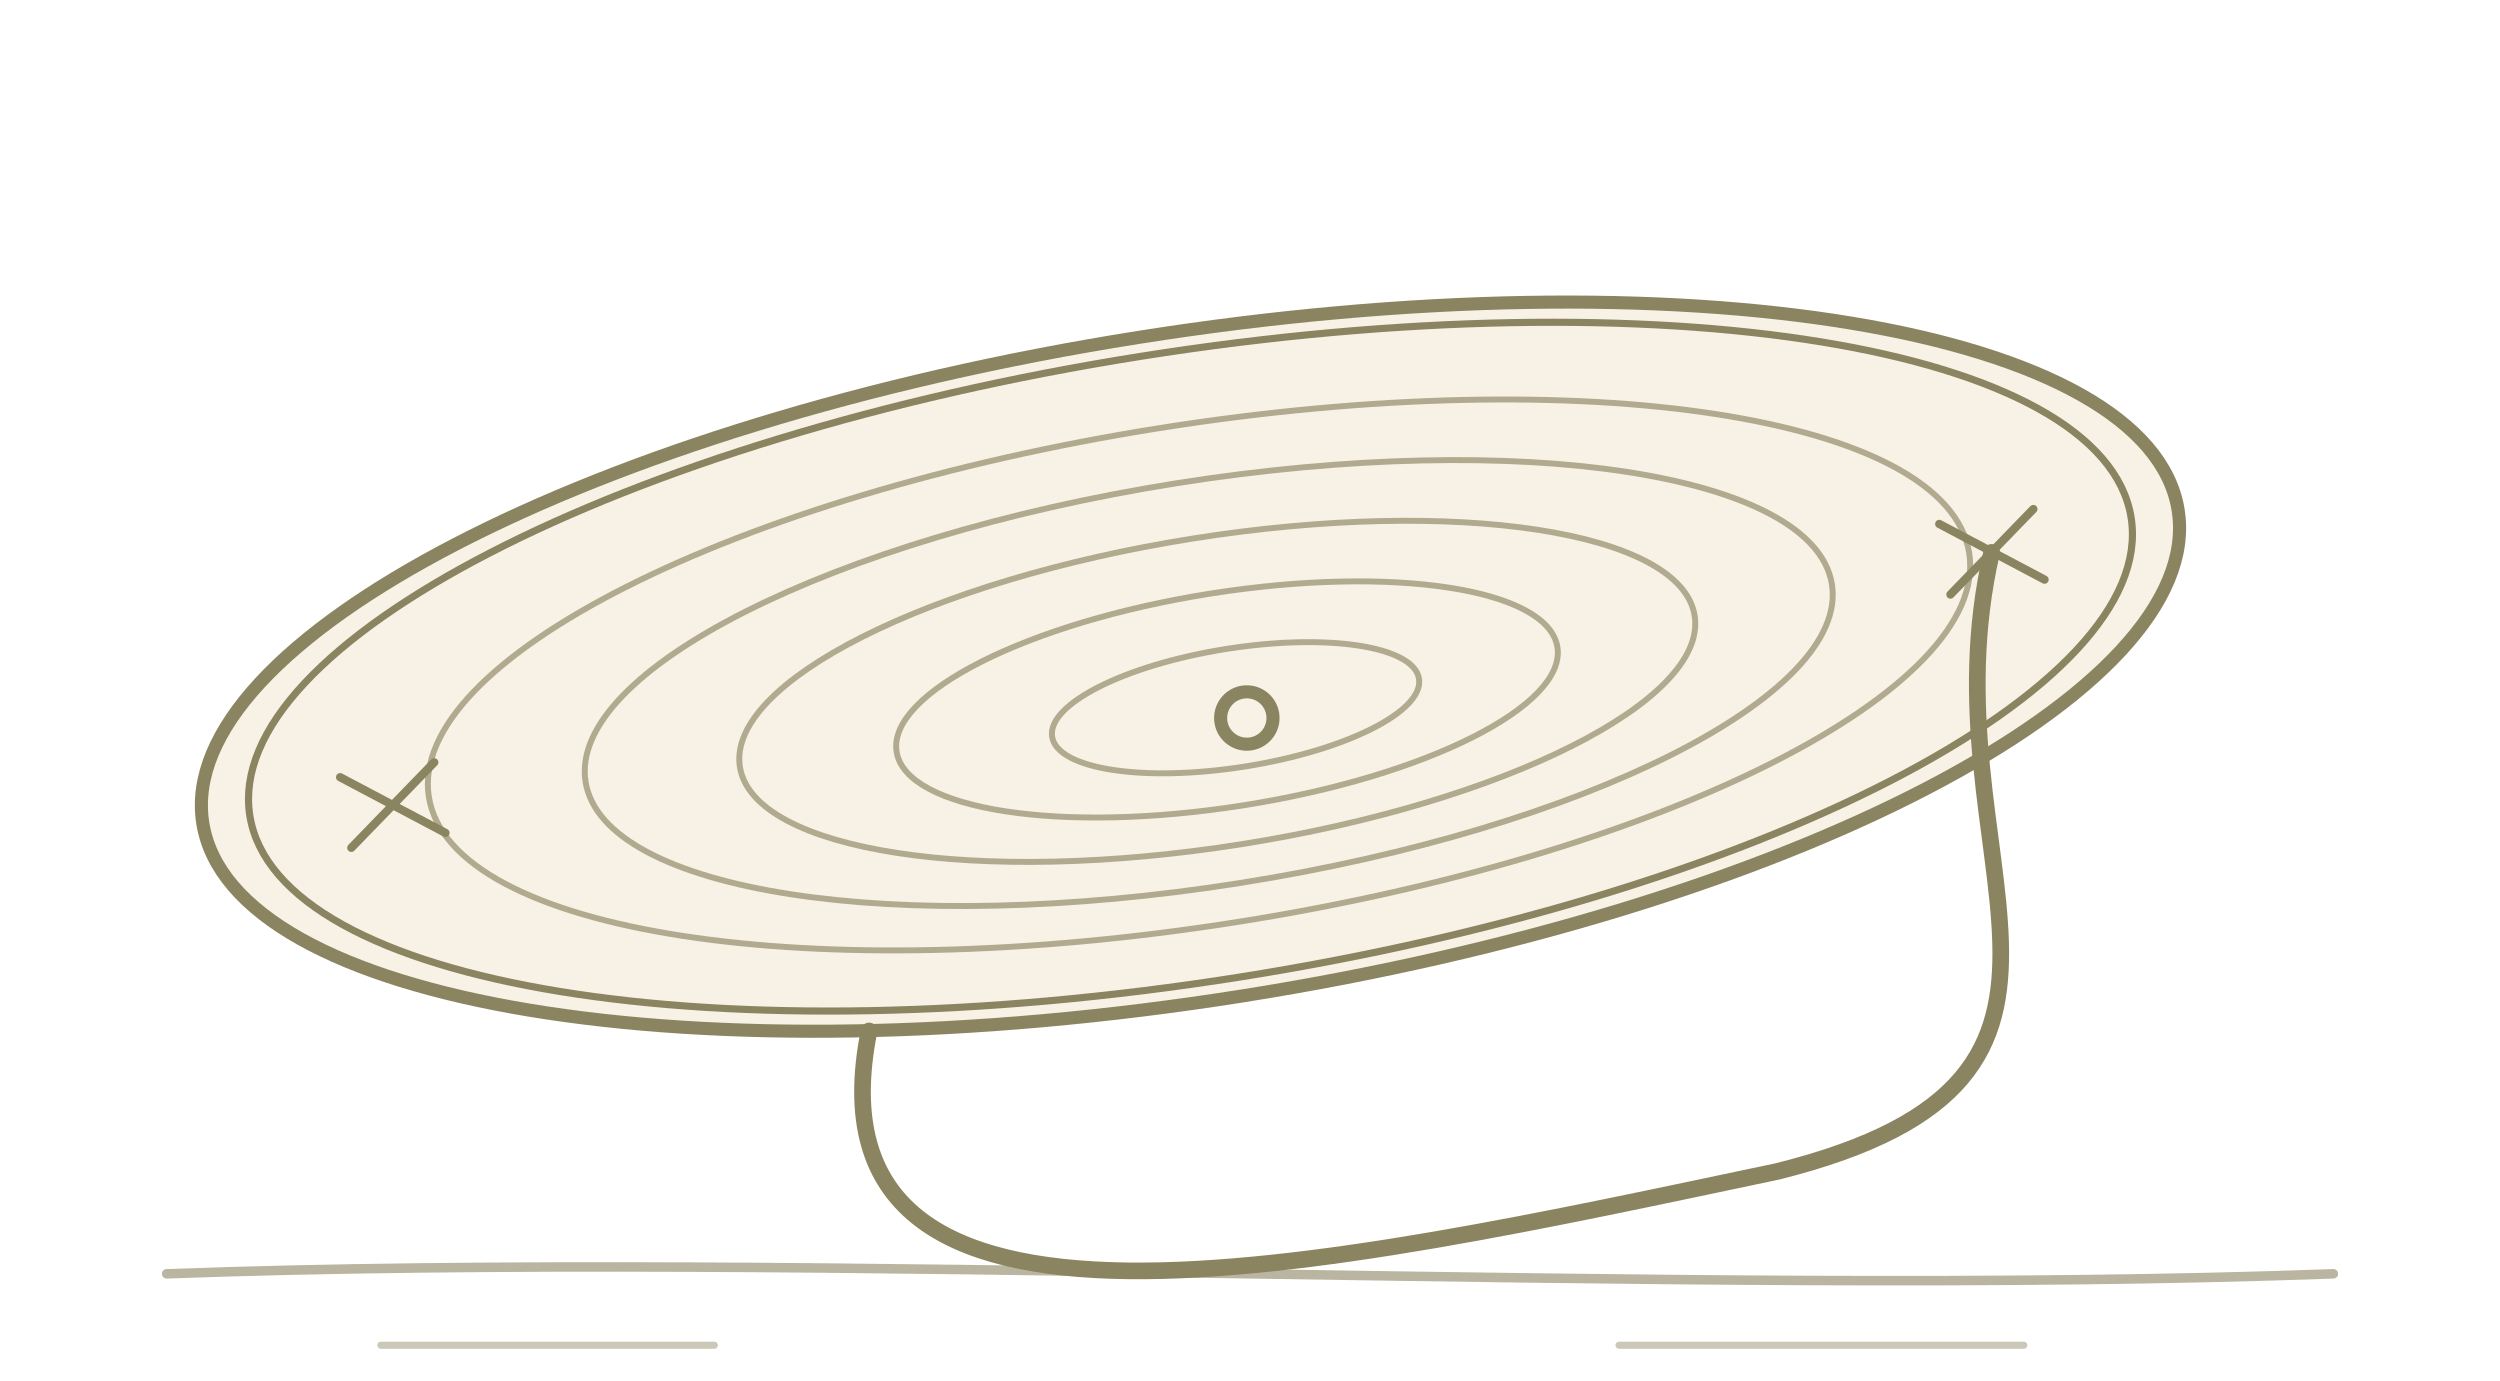
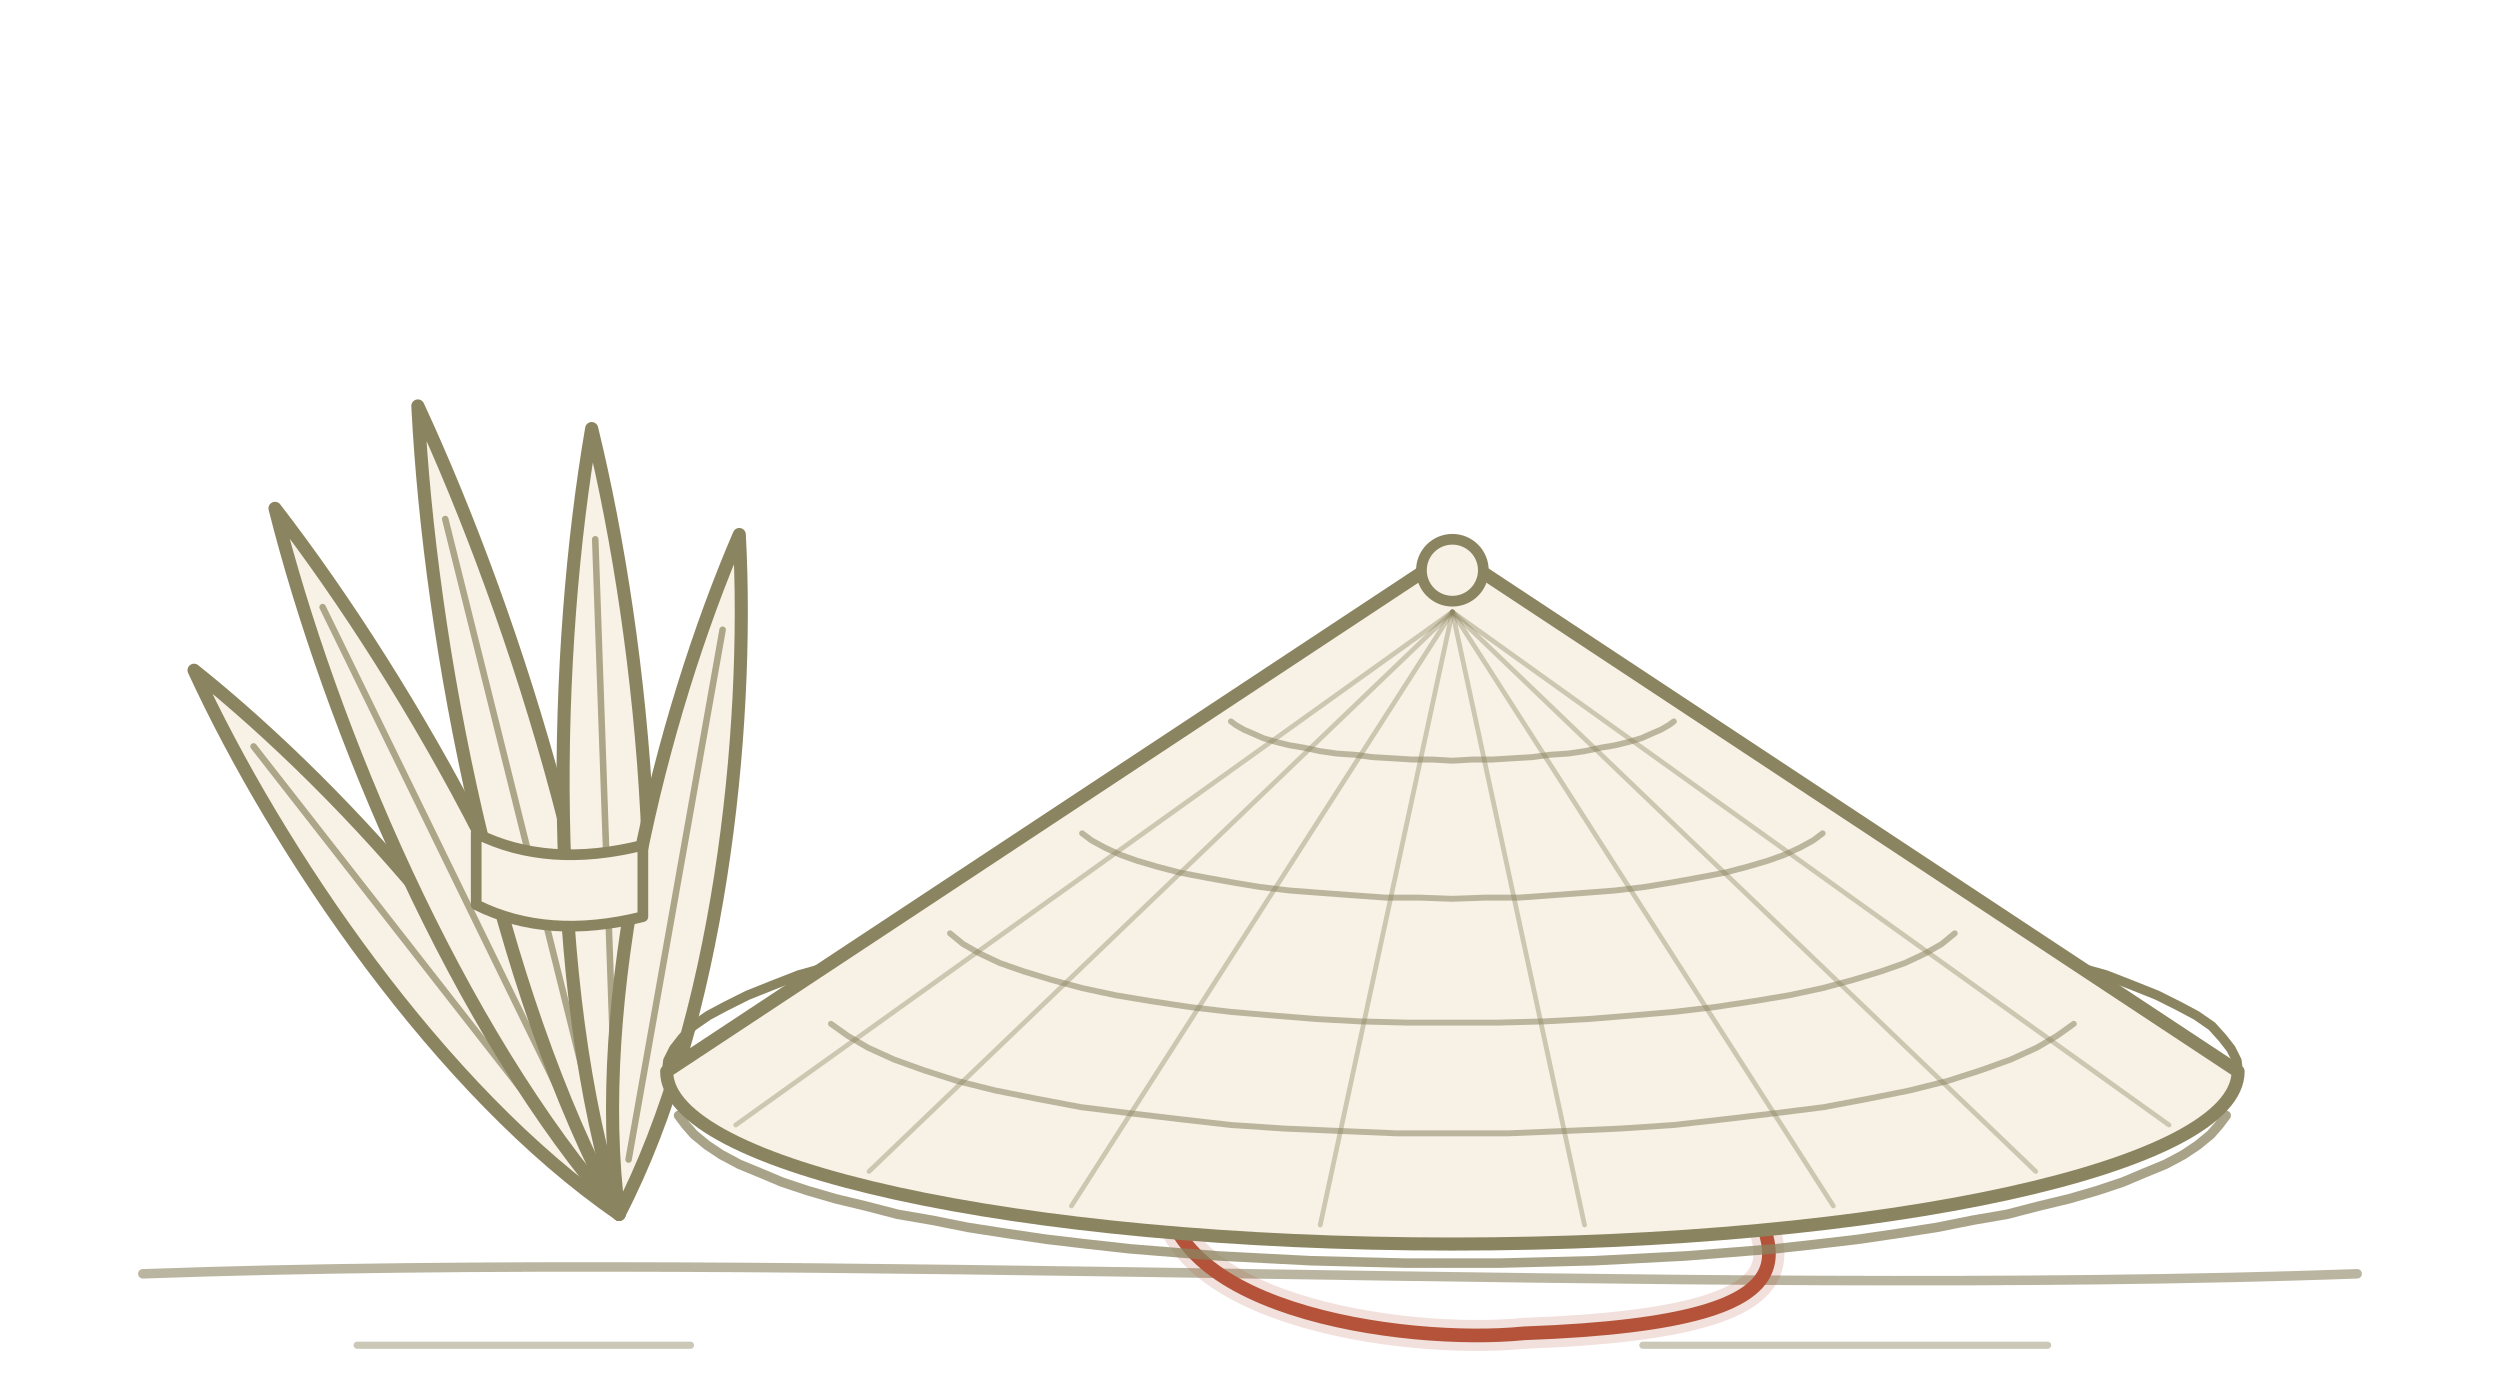
<svg xmlns="http://www.w3.org/2000/svg" viewBox="0 0 210 116" fill="none" stroke="#8b8460" stroke-width="1.1" stroke-linecap="round" stroke-linejoin="round">
-   <g transform="rotate(-9 100 56)">
-     <ellipse cx="100" cy="56" rx="84" ry="28" fill="#f8f2e6" />
-     <ellipse cx="100" cy="56" rx="80" ry="26.4" stroke-width="0.6" />
-     <ellipse cx="100.6" cy="56.8" rx="65.5" ry="21" stroke-width="0.5" opacity=".65" />
-     <ellipse cx="101.3" cy="57.6" rx="53" ry="17" stroke-width="0.5" opacity=".65" />
-     <ellipse cx="101.9" cy="58.4" rx="40.6" ry="13" stroke-width="0.5" opacity=".65" />
-     <ellipse cx="102.6" cy="59.2" rx="28.1" ry="9" stroke-width="0.5" opacity=".65" />
-     <ellipse cx="103.2" cy="60" rx="15.6" ry="5" stroke-width="0.5" opacity=".65" />
-     <circle cx="104" cy="61" r="2.2" fill="#f8f2e6" />
-     <path d="M28 54 L 36 60 M28 60 L 36 54" stroke-width="0.7" />
-     <path d="M164 54 L 172 60 M164 60 L 172 54" stroke-width="0.7" />
-   </g>
-   <path d="M167.3 46.4 C 161.3 72.4, 181.3 90.4, 149.3 98.4 C 111.3 106.4, 67 116.6, 73 86.6" stroke-width="1.4" />
-   <path d="M14 107 C 68.6 105, 141.4 109, 196 107" stroke-width="0.8" opacity=".6" />
-   <path d="M32 113 L 60 113 M136 113 L 170 113" stroke-width="0.6" opacity=".45" />
+   <path d="M12 107 C 67.8 105, 142.2 109, 198 107" stroke-width="0.8" opacity=".6" />
+   <path d="M30 113 L 58 113 M138 113 L 172 113" stroke-width="0.6" opacity=".45" />
+   <path d="M52 102 C 45.6 84.9, 29.3 66.7, 16.3 56.3 C 23.3 71.5, 37 91.7, 52 102 Z" fill="#f8f2e6" />
+   <path d="M49.1 98.3 L 21.3 62.7" stroke-width="0.55" opacity=".7" />
+   <path d="M52 102 C 48.3 81.8, 34.6 57.6, 23.1 42.7 C 27.7 61, 38.4 86.6, 52 102 Z" fill="#f8f2e6" />
+   <path d="M49.7 97.3 L 27.1 51" stroke-width="0.55" opacity=".7" />
+   <path d="M52 102 C 52.3 80.3, 43.5 52.2, 35.1 34.1 C 36.1 54, 41.6 83, 52 102 Z" fill="#f8f2e6" />
+   <path d="M50.6 96.6 L 37.4 43.6" stroke-width="0.55" opacity=".7" />
+   <path d="M52 102 C 56.8 82, 54.2 54.4, 49.7 36 C 46.5 54.6, 45.8 82.4, 52 102 Z" fill="#f8f2e6" />
+   <path d="M51.8 96.7 L 50 45.3" stroke-width="0.55" opacity=".7" />
+   <path d="M52 102 C 60.4 85.8, 63 61.5, 62.1 44.9 C 55.5 60.2, 49.6 83.9, 52 102 Z" fill="#f8f2e6" />
+   <path d="M52.8 97.4 L 60.7 52.9" stroke-width="0.55" opacity=".7" />
+   <path d="M40 70 Q 46 73 54 71 L 54 77 Q 46 79 40 76 Z" stroke-width="0.9" fill="#f8f2e6" />
+   <path d="M98 98 C 96 110, 118 113, 128 112 C 156 111, 148 104, 146 98" stroke="#b4533a" stroke-width="1.15" />
+   <path d="M98 98 C 96 110, 118 113, 128 112 C 156 111, 148 104, 146 98" stroke="#b4533a" stroke-width="2.6" opacity=".18" />
+   <path d="M56 90 L56.1 89.1 L56.6 88.1 L57.3 87.2 L58.2 86.2 L59.5 85.3 L61 84.5 L62.8 83.6 L64.8 82.8 L67.1 81.9 L69.6 81.2 L72.4 80.4 L75.3 79.7 L78.5 79.1 L81.8 78.5 L85.3 77.9 L89 77.4 L92.8 77 L96.7 76.6 L100.8 76.3 L104.9 76 L109.1 75.8 L113.4 75.6 L117.7 75.5 L122 75.5 L126.3 75.5 L130.6 75.6 L134.9 75.8 L139.1 76 L143.2 76.3 L147.3 76.6 L151.2 77 L155 77.4 L158.7 77.9 L162.2 78.5 L165.5 79.1 L168.7 79.7 L171.6 80.4 L174.4 81.2 L176.9 81.9 L179.2 82.8 L181.2 83.6 L183 84.5 L184.5 85.3 L185.8 86.2 L186.7 87.2 L187.4 88.1 L187.9 89.1 L188 90" stroke-width="0.8" />
+   <path d="M122 46.4 L 56 90 A 66 14.5 0 0 0 188 90 Z" fill="#f8f2e6" />
+   <path d="M140.6 60.6 L140.2 60.9 L139.5 61.3 L138.8 61.6 L137.9 62 L136.9 62.3 L135.7 62.6 L134.5 62.8 L133.1 63.1 L131.7 63.3 L130.2 63.4 L128.7 63.6 L127 63.7 L125.4 63.8 L123.7 63.8 L122 63.9 L120.3 63.8 L118.6 63.8 L117 63.7 L115.3 63.6 L113.8 63.4 L112.3 63.3 L110.9 63.1 L109.5 62.8 L108.3 62.6 L107.1 62.3 L106.1 62 L105.2 61.6 L104.5 61.3 L103.8 60.9 L103.4 60.6" stroke-width="0.5" opacity=".55" />
+   <path d="M153.1 70 L152.3 70.6 L151.2 71.2 L149.9 71.8 L148.5 72.3 L146.8 72.8 L144.9 73.3 L142.8 73.7 L140.6 74.1 L138.2 74.5 L135.7 74.8 L133.1 75 L130.4 75.2 L127.6 75.4 L124.8 75.4 L122 75.5 L119.2 75.4 L116.4 75.4 L113.6 75.2 L110.9 75 L108.3 74.8 L105.8 74.5 L103.4 74.1 L101.2 73.7 L99.1 73.3 L97.2 72.8 L95.5 72.3 L94.1 71.8 L92.8 71.2 L91.7 70.6 L90.9 70" stroke-width="0.5" opacity=".55" />
+   <path d="M164.2 78.4 L163.1 79.3 L161.7 80.1 L160 80.9 L158 81.6 L155.7 82.3 L153.1 83 L150.3 83.6 L147.3 84.1 L144 84.6 L140.6 85 L137.1 85.3 L133.4 85.6 L129.7 85.8 L125.8 85.9 L122 85.9 L118.2 85.9 L114.3 85.8 L110.6 85.6 L106.9 85.3 L103.4 85 L100 84.6 L96.7 84.1 L93.7 83.6 L90.9 83 L88.3 82.3 L86 81.6 L84 80.9 L82.3 80.1 L80.9 79.3 L79.8 78.4" stroke-width="0.5" opacity=".55" />
+   <path d="M174.2 86 L172.8 87 L171.1 88 L168.9 89 L166.4 89.9 L163.6 90.8 L160.4 91.6 L156.9 92.3 L153.2 93 L149.2 93.5 L145 94 L140.6 94.5 L136.1 94.8 L131.5 95 L126.7 95.2 L122 95.2 L117.3 95.2 L112.5 95 L107.9 94.8 L103.4 94.5 L99 94 L94.8 93.5 L90.8 93 L87.1 92.3 L83.6 91.6 L80.4 90.8 L77.6 89.9 L75.1 89 L72.9 88 L71.2 87 L69.8 86" stroke-width="0.5" opacity=".55" />
+   <path d="M122 51.4 L 61.8 94.5" stroke-width="0.4" opacity=".4" />
+   <path d="M122 51.4 L 73 98.4" stroke-width="0.4" opacity=".4" />
+   <path d="M122 51.4 L 90 101.3" stroke-width="0.4" opacity=".4" />
+   <path d="M122 51.4 L 110.9 102.9" stroke-width="0.4" opacity=".4" />
+   <path d="M122 51.4 L 133.1 102.9" stroke-width="0.4" opacity=".4" />
+   <path d="M122 51.4 L 154 101.3" stroke-width="0.4" opacity=".4" />
+   <path d="M122 51.4 L 171 98.4" stroke-width="0.4" opacity=".4" />
+   <path d="M122 51.4 L 182.2 94.5" stroke-width="0.4" opacity=".4" />
+   <path d="M187 93.7 L186.4 94.5 L185.7 95.3 L184.6 96.2 L183.4 97 L181.9 97.8 L180.2 98.5 L178.3 99.3 L176.2 100 L173.8 100.7 L171.3 101.3 L168.6 102 L165.7 102.5 L162.7 103.1 L159.5 103.6 L156.1 104.1 L152.7 104.5 L149.1 104.9 L145.4 105.2 L141.6 105.5 L137.8 105.7 L133.9 105.9 L130 106 L126 106.1 L122 106.1 L118 106.1 L114 106 L110.1 105.9 L106.2 105.7 L102.4 105.5 L98.6 105.2 L94.9 104.9 L91.3 104.5 L87.9 104.1 L84.5 103.6 L81.3 103.1 L78.3 102.5 L75.4 102 L72.7 101.3 L70.2 100.7 L67.8 100 L65.7 99.3 L63.8 98.5 L62.1 97.8 L60.6 97 L59.4 96.2 L58.3 95.3 L57.6 94.5 L57 93.7" stroke-width="0.8" opacity=".75" />
+   <circle cx="122" cy="47.9" r="2.6" fill="#f8f2e6" stroke-width="0.9" />
</svg>
